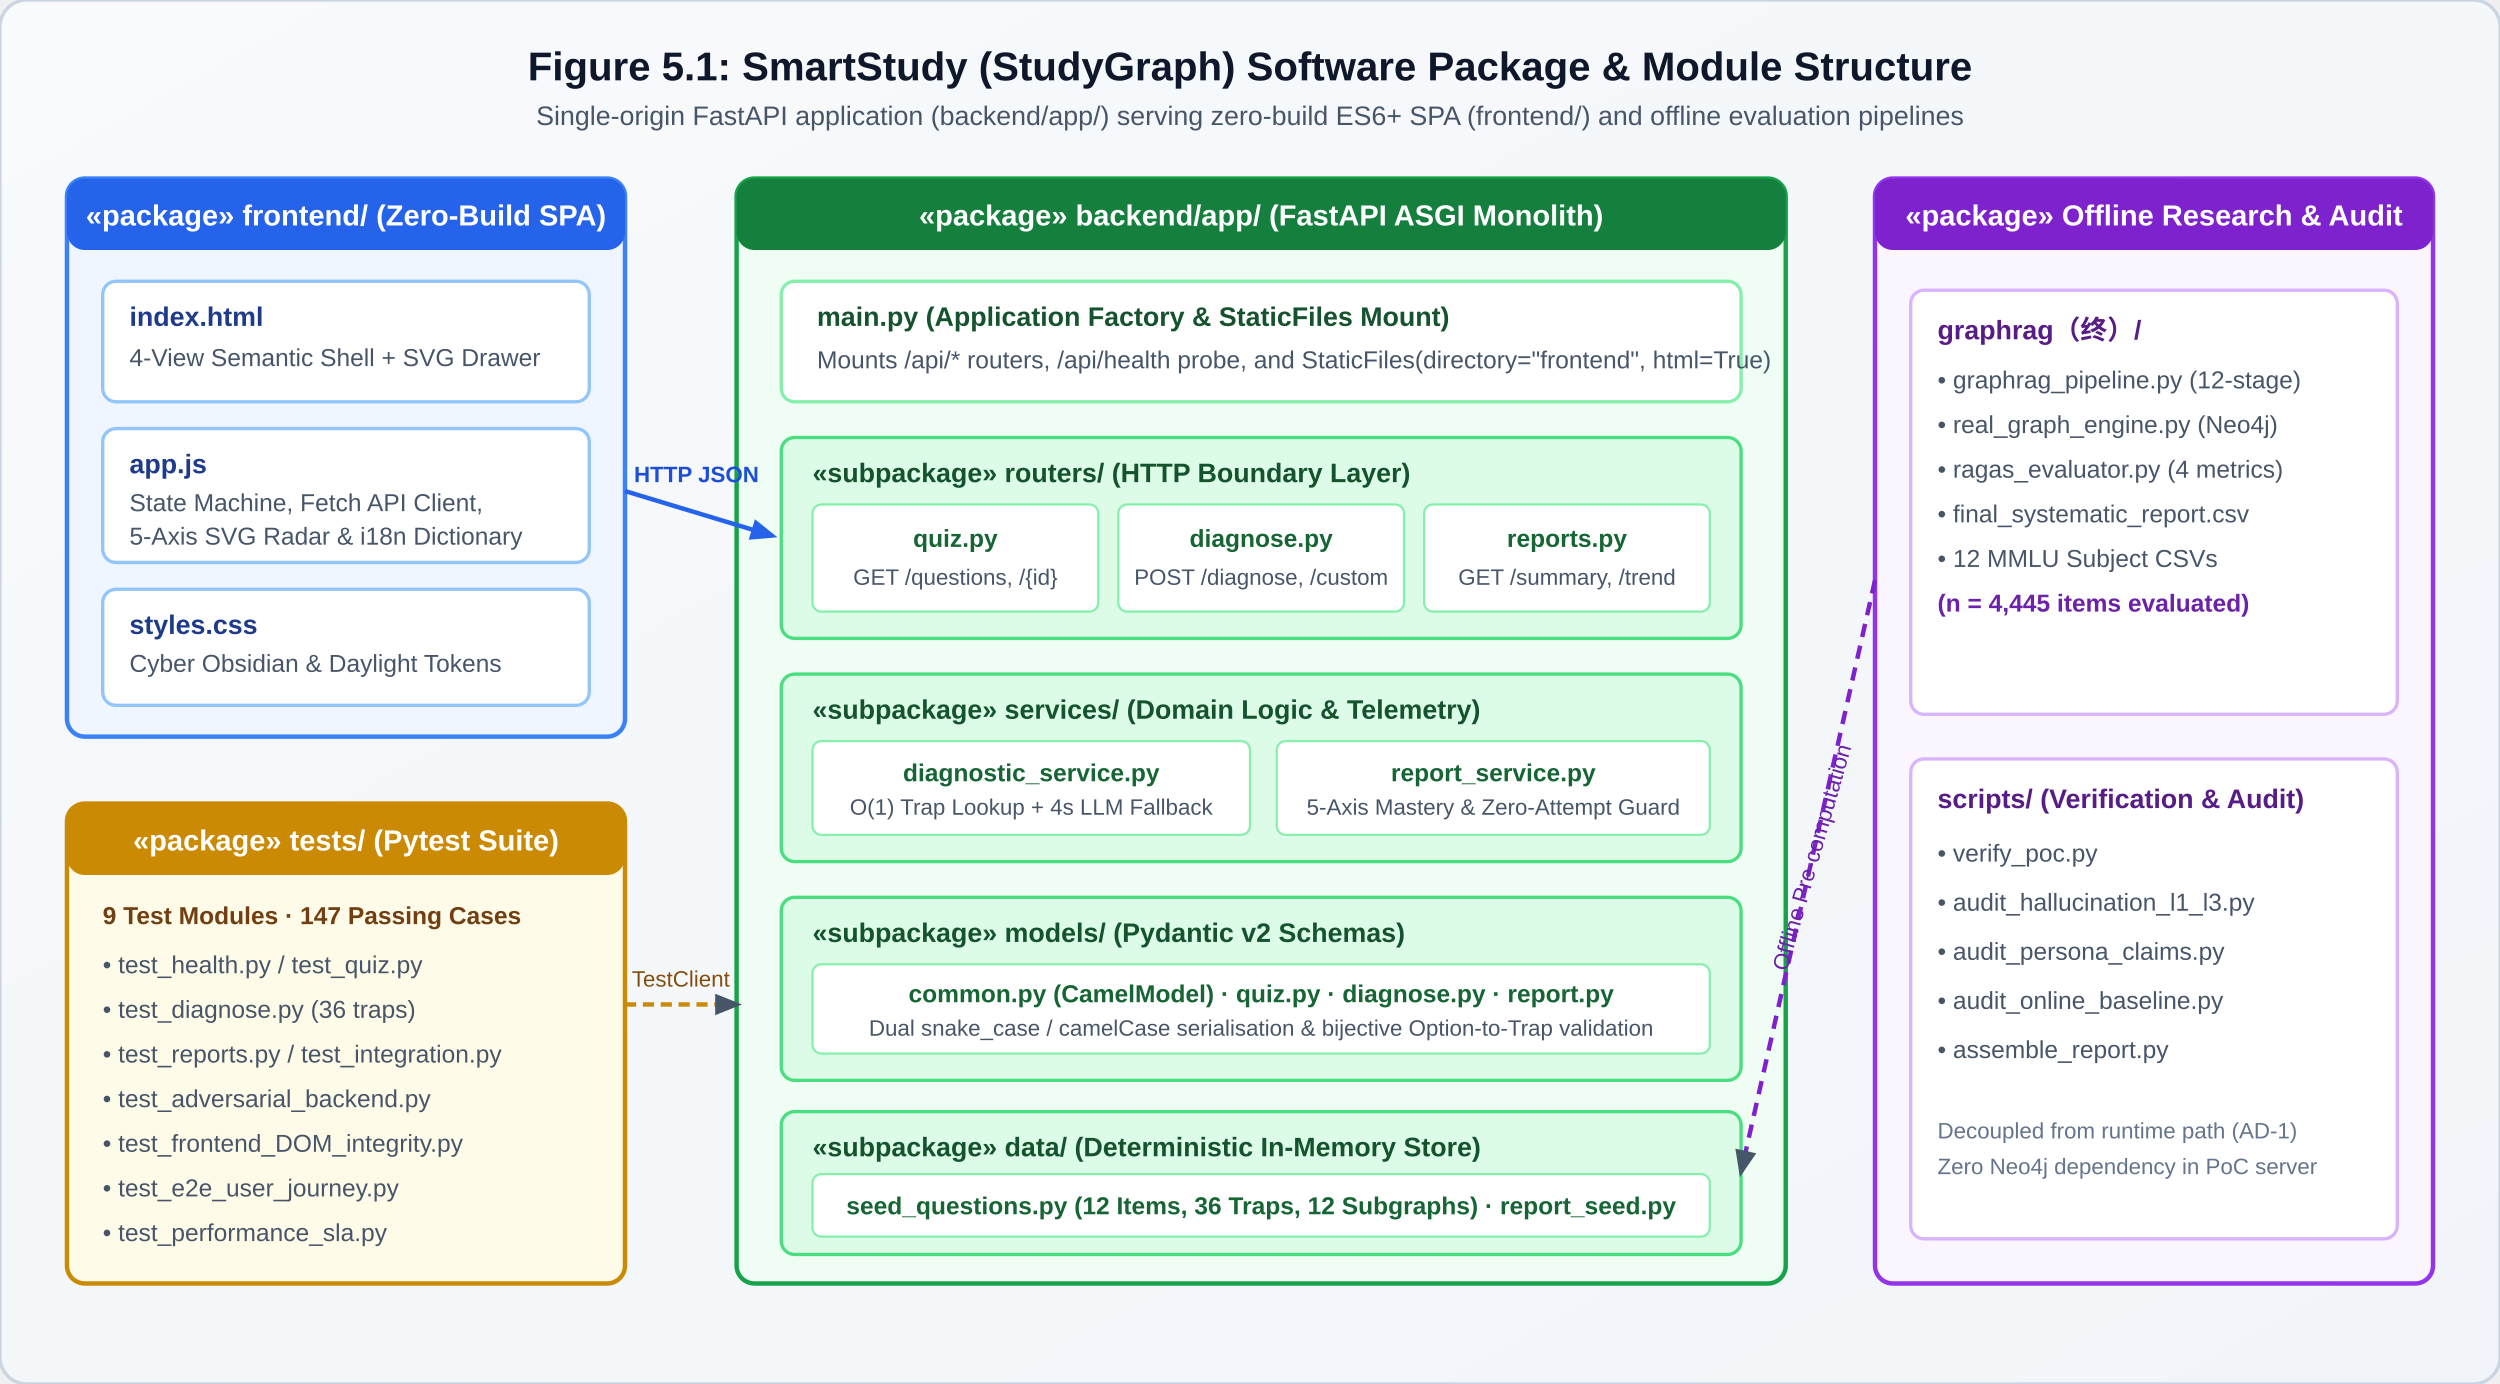
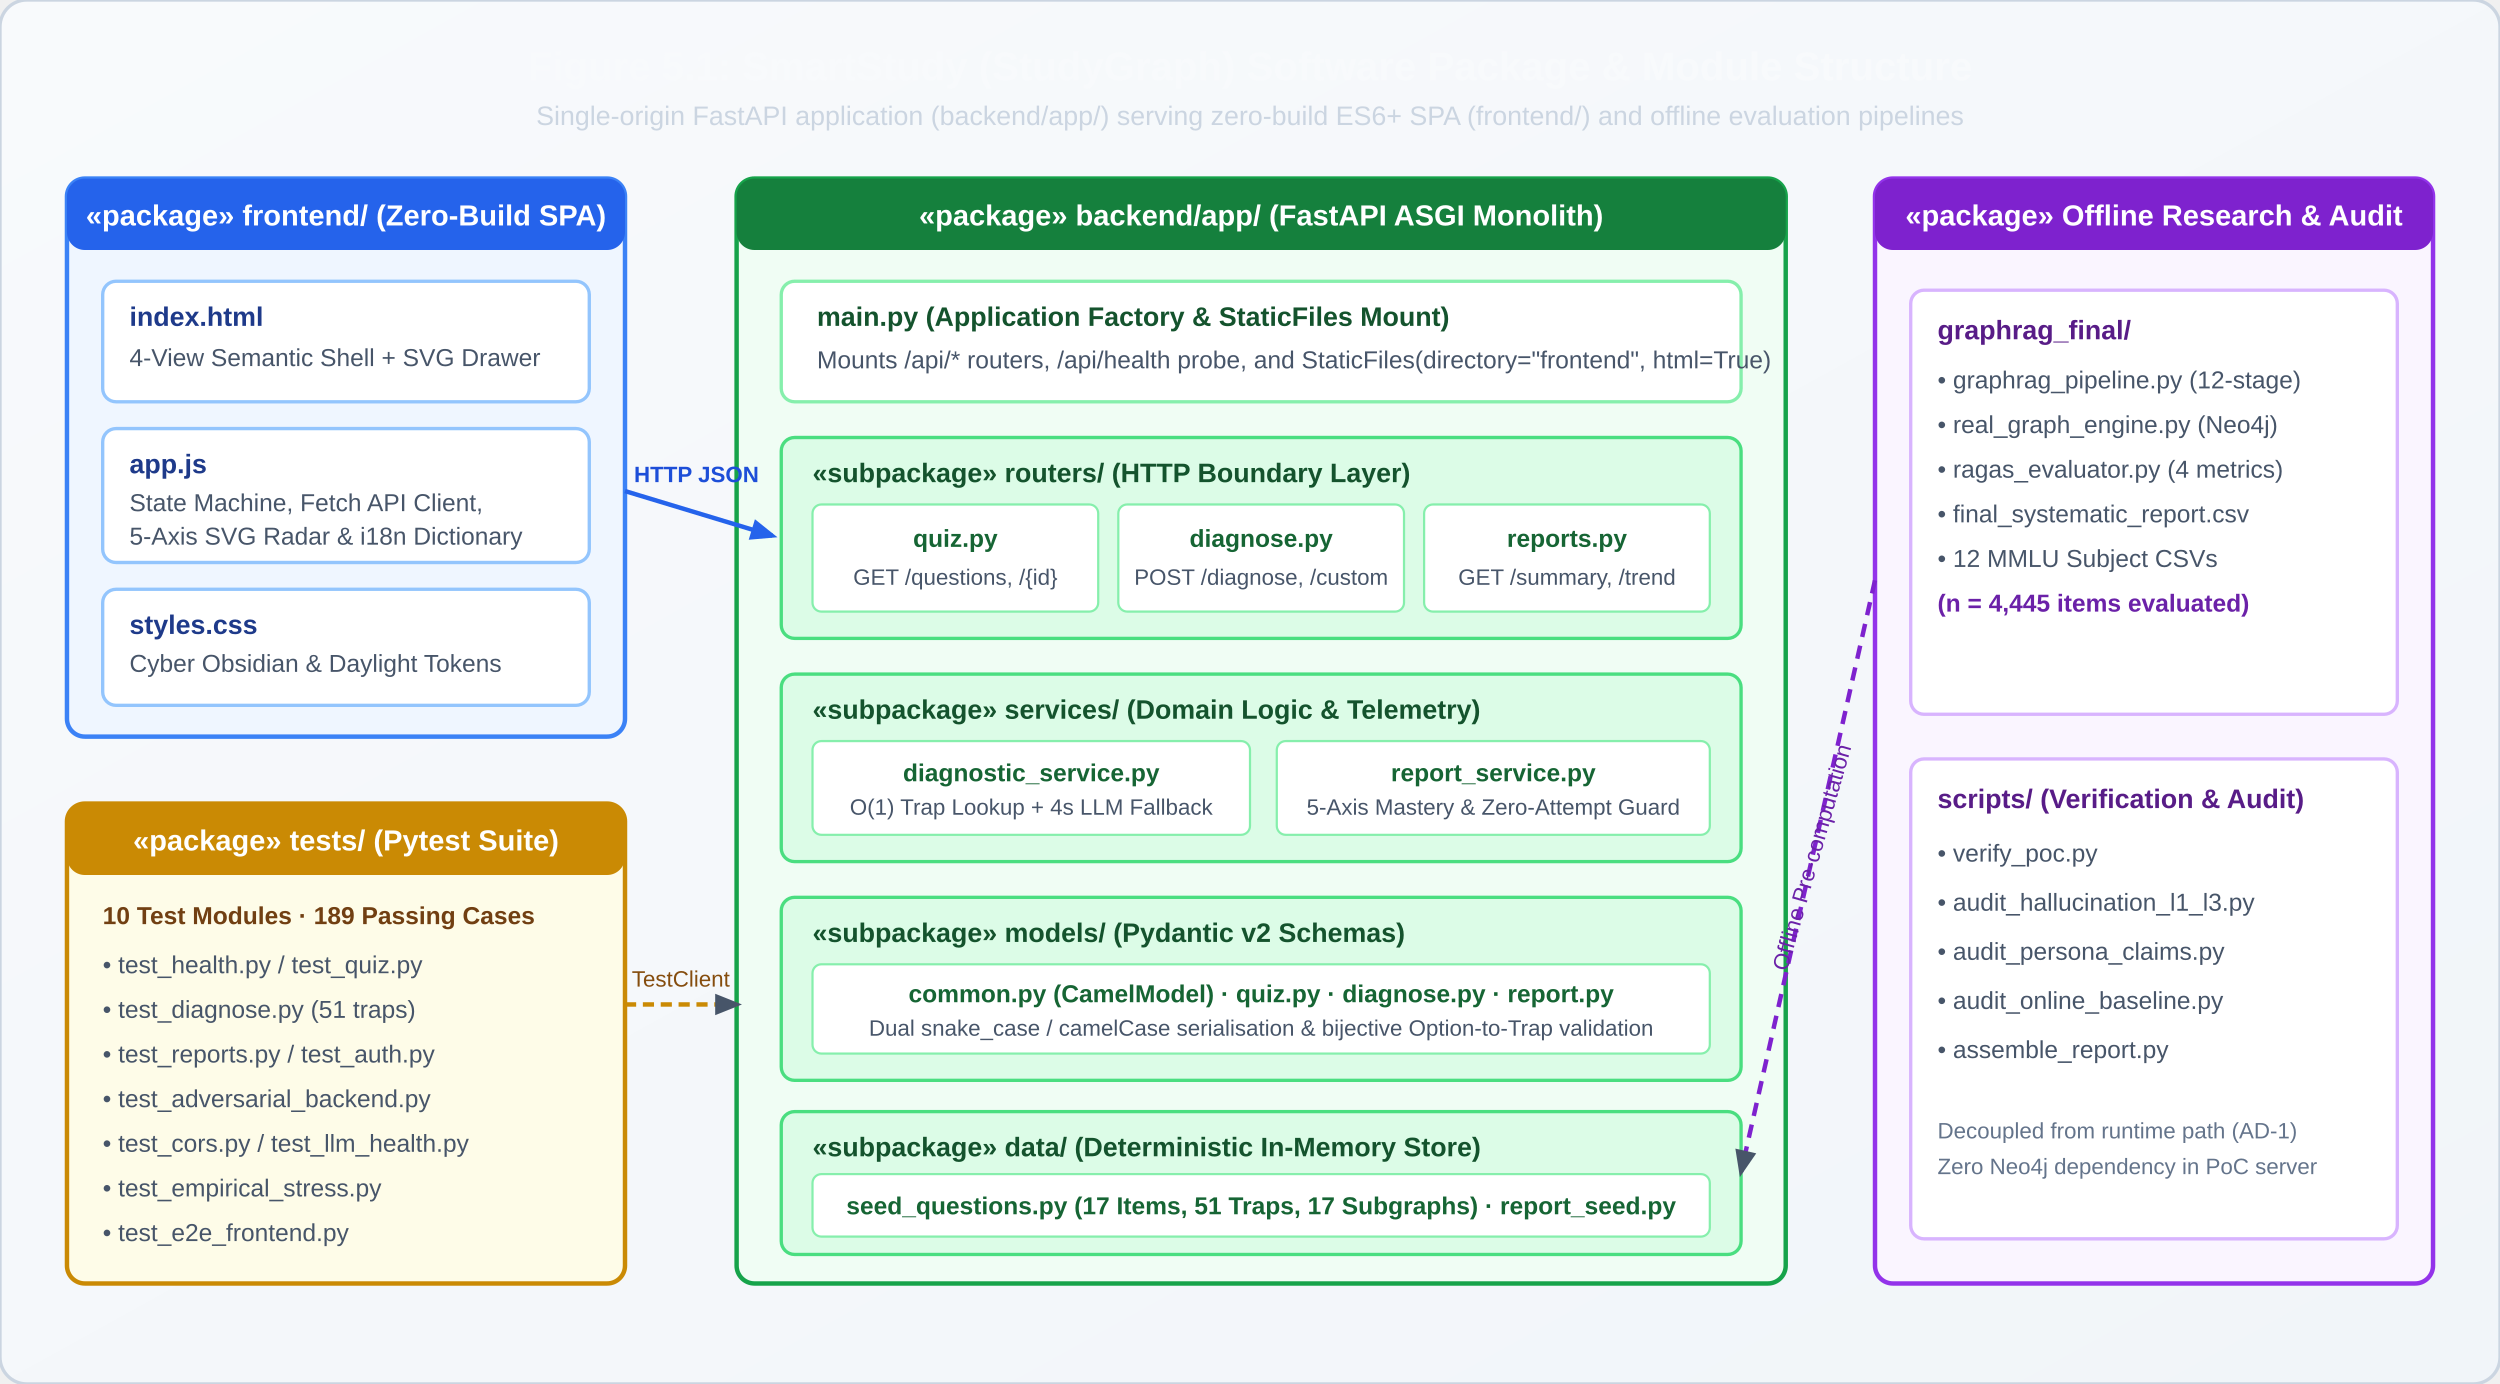
<svg xmlns="http://www.w3.org/2000/svg" viewBox="0 0 1120 620" width="1120" height="620" font-family="'Segoe UI', Arial, sans-serif">
  <defs>
    <linearGradient id="bg51" x1="0%" y1="0%" x2="100%" y2="100%">
      <stop offset="0%" stop-color="#f8fafc" />
      <stop offset="100%" stop-color="#f1f5f9" />
    </linearGradient>
    <marker id="arrow51" viewBox="0 0 10 10" refX="8" refY="5" markerWidth="6" markerHeight="6" orient="auto-start-reverse">
      <path d="M 0 1 L 10 5 L 0 9 z" fill="#475569" />
    </marker>
    <marker id="arrowBlue" viewBox="0 0 10 10" refX="8" refY="5" markerWidth="6" markerHeight="6" orient="auto-start-reverse">
      <path d="M 0 1 L 10 5 L 0 9 z" fill="#2563eb" />
    </marker>
  </defs>
  <rect width="1120" height="620" fill="url(#bg51)" rx="12" stroke="#cbd5e1" stroke-width="1.5" />
-   <text x="560" y="36" text-anchor="middle" font-size="18" font-weight="700" fill="#0f172a">Figure 5.1: SmartStudy (StudyGraph) Software Package &amp; Module Structure</text>
-   <text x="560" y="56" text-anchor="middle" font-size="12" fill="#475569">Single-origin FastAPI application (backend/app/) serving zero-build ES6+ SPA (frontend/) and offline evaluation pipelines</text>
+   <text x="560" y="36" text-anchor="middle" font-size="18" font-weight="700" fill="#f8fafc">Figure 5.1: SmartStudy (StudyGraph) Software Package &amp; Module Structure</text>
+   <text x="560" y="56" text-anchor="middle" font-size="12" fill="#cbd5e1">Single-origin FastAPI application (backend/app/) serving zero-build ES6+ SPA (frontend/) and offline evaluation pipelines</text>
  <rect x="30" y="80" width="250" height="250" rx="8" fill="#eff6ff" stroke="#3b82f6" stroke-width="2" />
  <rect x="30" y="80" width="250" height="32" rx="8" fill="#2563eb" />
  <text x="155" y="101" text-anchor="middle" font-size="13" font-weight="700" fill="#ffffff">«package» frontend/ (Zero-Build SPA)</text>
  <rect x="46" y="126" width="218" height="54" rx="6" fill="#ffffff" stroke="#93c5fd" stroke-width="1.5" />
  <text x="58" y="146" font-size="12" font-weight="700" fill="#1e3a8a">index.html</text>
  <text x="58" y="164" font-size="11" fill="#475569">4-View Semantic Shell + SVG Drawer</text>
  <rect x="46" y="192" width="218" height="60" rx="6" fill="#ffffff" stroke="#93c5fd" stroke-width="1.5" />
  <text x="58" y="212" font-size="12" font-weight="700" fill="#1e3a8a">app.js</text>
  <text x="58" y="229" font-size="11" fill="#475569">State Machine, Fetch API Client,</text>
  <text x="58" y="244" font-size="11" fill="#475569">5-Axis SVG Radar &amp; i18n Dictionary</text>
  <rect x="46" y="264" width="218" height="52" rx="6" fill="#ffffff" stroke="#93c5fd" stroke-width="1.5" />
  <text x="58" y="284" font-size="12" font-weight="700" fill="#1e3a8a">styles.css</text>
  <text x="58" y="301" font-size="11" fill="#475569">Cyber Obsidian &amp; Daylight Tokens</text>
  <rect x="330" y="80" width="470" height="495" rx="8" fill="#f0fdf4" stroke="#16a34a" stroke-width="2" />
  <rect x="330" y="80" width="470" height="32" rx="8" fill="#15803d" />
  <text x="565" y="101" text-anchor="middle" font-size="13" font-weight="700" fill="#ffffff">«package» backend/app/ (FastAPI ASGI Monolith)</text>
  <rect x="350" y="126" width="430" height="54" rx="6" fill="#ffffff" stroke="#86efac" stroke-width="1.5" />
  <text x="366" y="146" font-size="12" font-weight="700" fill="#14532d">main.py (Application Factory &amp; StaticFiles Mount)</text>
  <text x="366" y="165" font-size="11" fill="#475569">Mounts /api/* routers, /api/health probe, and StaticFiles(directory="frontend", html=True)</text>
  <rect x="350" y="196" width="430" height="90" rx="6" fill="#dcfce7" stroke="#4ade80" stroke-width="1.5" />
  <text x="364" y="216" font-size="12" font-weight="700" fill="#14532d">«subpackage» routers/ (HTTP Boundary Layer)</text>
  <rect x="364" y="226" width="128" height="48" rx="4" fill="#ffffff" stroke="#86efac" />
  <text x="428" y="245" text-anchor="middle" font-size="11" font-weight="700" fill="#166534">quiz.py</text>
  <text x="428" y="262" text-anchor="middle" font-size="10" fill="#475569">GET /questions, /{id}</text>
  <rect x="501" y="226" width="128" height="48" rx="4" fill="#ffffff" stroke="#86efac" />
  <text x="565" y="245" text-anchor="middle" font-size="11" font-weight="700" fill="#166534">diagnose.py</text>
  <text x="565" y="262" text-anchor="middle" font-size="10" fill="#475569">POST /diagnose, /custom</text>
  <rect x="638" y="226" width="128" height="48" rx="4" fill="#ffffff" stroke="#86efac" />
  <text x="702" y="245" text-anchor="middle" font-size="11" font-weight="700" fill="#166534">reports.py</text>
  <text x="702" y="262" text-anchor="middle" font-size="10" fill="#475569">GET /summary, /trend</text>
  <rect x="350" y="302" width="430" height="84" rx="6" fill="#dcfce7" stroke="#4ade80" stroke-width="1.5" />
  <text x="364" y="322" font-size="12" font-weight="700" fill="#14532d">«subpackage» services/ (Domain Logic &amp; Telemetry)</text>
  <rect x="364" y="332" width="196" height="42" rx="4" fill="#ffffff" stroke="#86efac" />
  <text x="462" y="350" text-anchor="middle" font-size="11" font-weight="700" fill="#166534">diagnostic_service.py</text>
  <text x="462" y="365" text-anchor="middle" font-size="10" fill="#475569">O(1) Trap Lookup + 4s LLM Fallback</text>
  <rect x="572" y="332" width="194" height="42" rx="4" fill="#ffffff" stroke="#86efac" />
  <text x="669" y="350" text-anchor="middle" font-size="11" font-weight="700" fill="#166534">report_service.py</text>
  <text x="669" y="365" text-anchor="middle" font-size="10" fill="#475569">5-Axis Mastery &amp; Zero-Attempt Guard</text>
  <rect x="350" y="402" width="430" height="82" rx="6" fill="#dcfce7" stroke="#4ade80" stroke-width="1.5" />
  <text x="364" y="422" font-size="12" font-weight="700" fill="#14532d">«subpackage» models/ (Pydantic v2 Schemas)</text>
  <rect x="364" y="432" width="402" height="40" rx="4" fill="#ffffff" stroke="#86efac" />
  <text x="565" y="449" text-anchor="middle" font-size="11" font-weight="700" fill="#166534">common.py (CamelModel) · quiz.py · diagnose.py · report.py</text>
  <text x="565" y="464" text-anchor="middle" font-size="10" fill="#475569">Dual snake_case / camelCase serialisation &amp; bijective Option-to-Trap validation</text>
  <rect x="350" y="498" width="430" height="64" rx="6" fill="#dcfce7" stroke="#4ade80" stroke-width="1.5" />
  <text x="364" y="518" font-size="12" font-weight="700" fill="#14532d">«subpackage» data/ (Deterministic In-Memory Store)</text>
  <rect x="364" y="526" width="402" height="28" rx="4" fill="#ffffff" stroke="#86efac" />
-   <text x="565" y="544" text-anchor="middle" font-size="11" font-weight="600" fill="#166534">seed_questions.py (12 Items, 36 Traps, 12 Subgraphs) · report_seed.py</text>
+   <text x="565" y="544" text-anchor="middle" font-size="11" font-weight="600" fill="#166534">seed_questions.py (17 Items, 51 Traps, 17 Subgraphs) · report_seed.py</text>
  <rect x="30" y="360" width="250" height="215" rx="8" fill="#fefce8" stroke="#ca8a04" stroke-width="2" />
  <rect x="30" y="360" width="250" height="32" rx="8" fill="#ca8a04" />
  <text x="155" y="381" text-anchor="middle" font-size="13" font-weight="700" fill="#ffffff">«package» tests/ (Pytest Suite)</text>
-   <text x="46" y="414" font-size="11" font-weight="700" fill="#713f12">9 Test Modules · 147 Passing Cases</text>
+   <text x="46" y="414" font-size="11" font-weight="700" fill="#713f12">10 Test Modules · 189 Passing Cases</text>
  <text x="46" y="436" font-size="11" fill="#475569">• test_health.py / test_quiz.py</text>
-   <text x="46" y="456" font-size="11" fill="#475569">• test_diagnose.py (36 traps)</text>
-   <text x="46" y="476" font-size="11" fill="#475569">• test_reports.py / test_integration.py</text>
+   <text x="46" y="456" font-size="11" fill="#475569">• test_diagnose.py (51 traps)</text>
+   <text x="46" y="476" font-size="11" fill="#475569">• test_reports.py / test_auth.py</text>
  <text x="46" y="496" font-size="11" fill="#475569">• test_adversarial_backend.py</text>
-   <text x="46" y="516" font-size="11" fill="#475569">• test_frontend_DOM_integrity.py</text>
-   <text x="46" y="536" font-size="11" fill="#475569">• test_e2e_user_journey.py</text>
-   <text x="46" y="556" font-size="11" fill="#475569">• test_performance_sla.py</text>
+   <text x="46" y="516" font-size="11" fill="#475569">• test_cors.py / test_llm_health.py</text>
+   <text x="46" y="536" font-size="11" fill="#475569">• test_empirical_stress.py</text>
+   <text x="46" y="556" font-size="11" fill="#475569">• test_e2e_frontend.py</text>
  <rect x="840" y="80" width="250" height="495" rx="8" fill="#faf5ff" stroke="#9333ea" stroke-width="2" />
  <rect x="840" y="80" width="250" height="32" rx="8" fill="#7e22ce" />
  <text x="965" y="101" text-anchor="middle" font-size="13" font-weight="700" fill="#ffffff">«package» Offline Research &amp; Audit</text>
  <rect x="856" y="130" width="218" height="190" rx="6" fill="#ffffff" stroke="#d8b4fe" stroke-width="1.5" />
-   <text x="868" y="152" font-size="12" font-weight="700" fill="#581c87">graphrag（终）/</text>
+   <text x="868" y="152" font-size="12" font-weight="700" fill="#581c87">graphrag_final/</text>
  <text x="868" y="174" font-size="11" fill="#475569">• graphrag_pipeline.py (12-stage)</text>
  <text x="868" y="194" font-size="11" fill="#475569">• real_graph_engine.py (Neo4j)</text>
  <text x="868" y="214" font-size="11" fill="#475569">• ragas_evaluator.py (4 metrics)</text>
  <text x="868" y="234" font-size="11" fill="#475569">• final_systematic_report.csv</text>
  <text x="868" y="254" font-size="11" fill="#475569">• 12 MMLU Subject CSVs</text>
  <text x="868" y="274" font-size="11" font-weight="700" fill="#6b21a8">  (n = 4,445 items evaluated)</text>
  <rect x="856" y="340" width="218" height="215" rx="6" fill="#ffffff" stroke="#d8b4fe" stroke-width="1.5" />
  <text x="868" y="362" font-size="12" font-weight="700" fill="#581c87">scripts/ (Verification &amp; Audit)</text>
  <text x="868" y="386" font-size="11" fill="#475569">• verify_poc.py</text>
  <text x="868" y="408" font-size="11" fill="#475569">• audit_hallucination_l1_l3.py</text>
  <text x="868" y="430" font-size="11" fill="#475569">• audit_persona_claims.py</text>
  <text x="868" y="452" font-size="11" fill="#475569">• audit_online_baseline.py</text>
  <text x="868" y="474" font-size="11" fill="#475569">• assemble_report.py</text>
  <text x="868" y="510" font-size="10" fill="#64748b">Decoupled from runtime path (AD-1)</text>
  <text x="868" y="526" font-size="10" fill="#64748b">Zero Neo4j dependency in PoC server</text>
  <line x1="280" y1="220" x2="346" y2="240" stroke="#2563eb" stroke-width="2" marker-end="url(#arrowBlue)" />
  <text x="312" y="216" text-anchor="middle" font-size="10" font-weight="600" fill="#1d4ed8">HTTP JSON</text>
  <line x1="280" y1="450" x2="330" y2="450" stroke="#ca8a04" stroke-width="2" stroke-dasharray="5,3" marker-end="url(#arrow51)" />
  <text x="305" y="442" text-anchor="middle" font-size="10" fill="#854d0e">TestClient</text>
  <line x1="840" y1="260" x2="780" y2="525" stroke="#7e22ce" stroke-width="2" stroke-dasharray="6,4" marker-end="url(#arrow51)" />
  <text x="815" y="385" text-anchor="middle" font-size="10" fill="#6b21a8" transform="rotate(-74 815 385)">Offline Pre-computation</text>
</svg>
